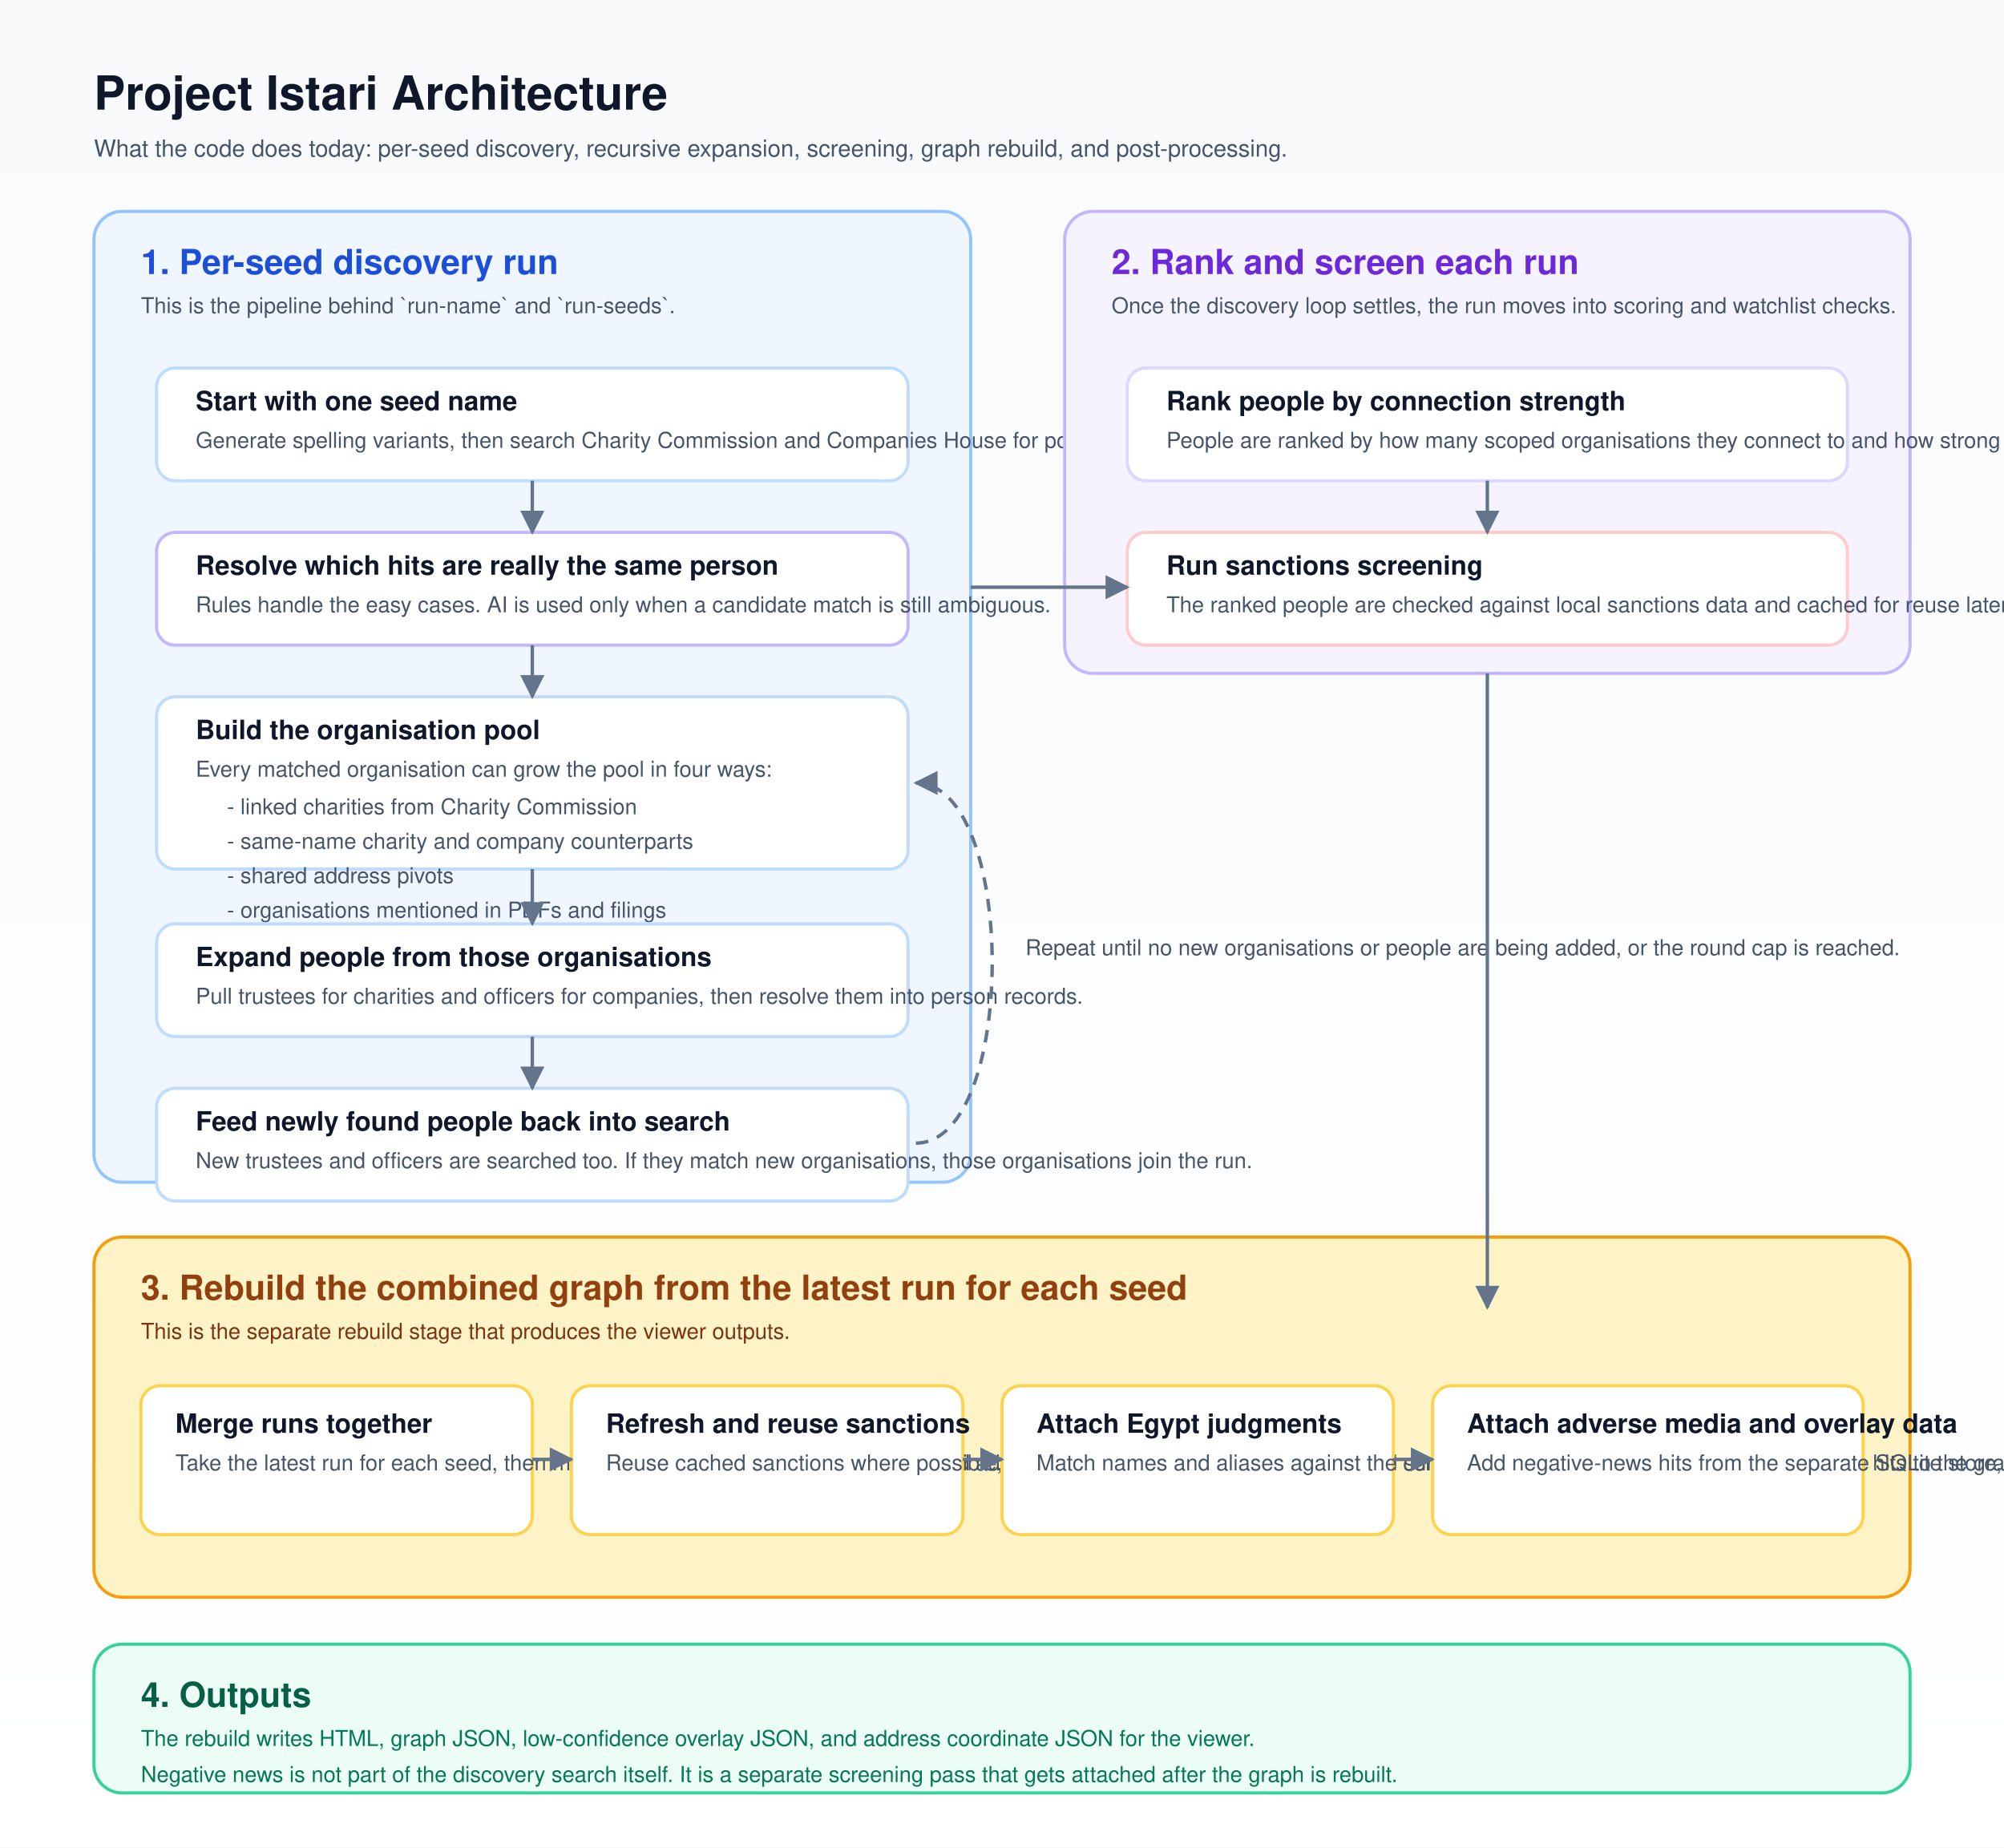
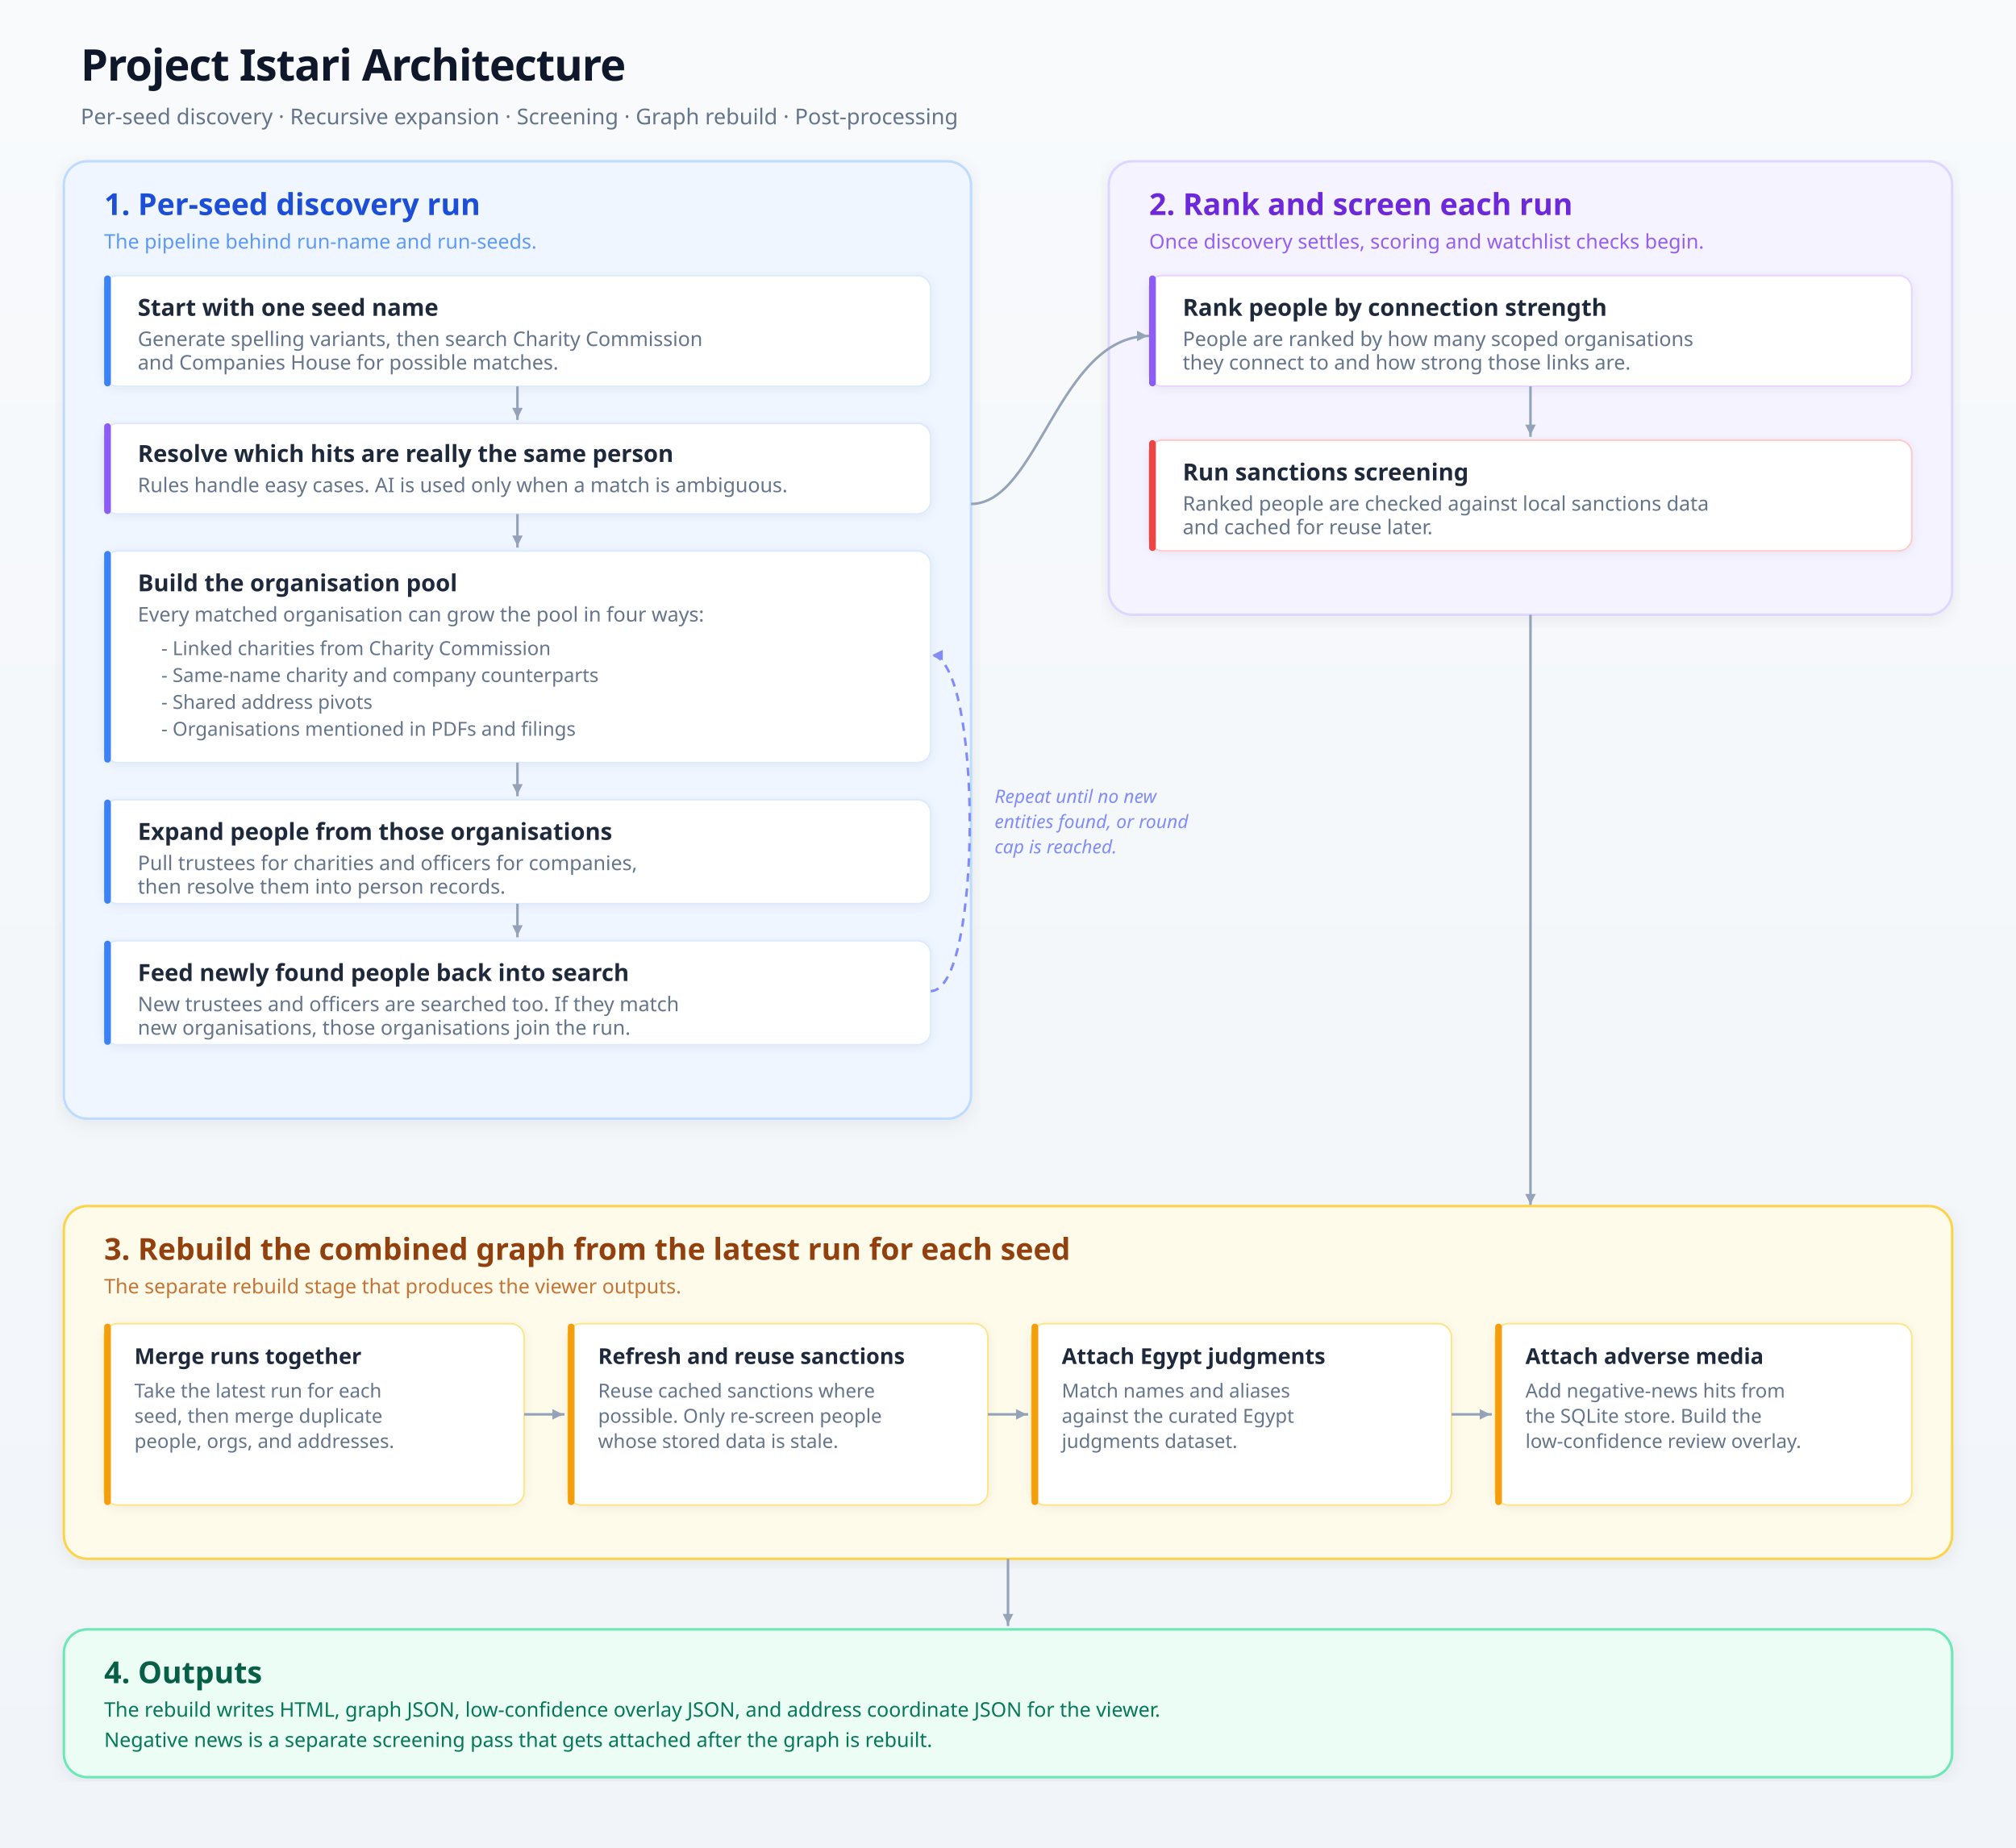
- <svg xmlns="http://www.w3.org/2000/svg" viewBox="0 0 1280 1180" width="1280" height="1180" font-family="-apple-system, BlinkMacSystemFont, Segoe UI, Helvetica, Arial, sans-serif">
+ <svg xmlns="http://www.w3.org/2000/svg" viewBox="0 0 1200 1100" width="1200" height="1100" font-family="'Segoe UI', system-ui, -apple-system, sans-serif">
  <defs>
    <linearGradient id="bg" x1="0" y1="0" x2="0" y2="1">
      <stop offset="0%" stop-color="#F8FAFC" />
-       <stop offset="100%" stop-color="#FFFFFF" />
+       <stop offset="100%" stop-color="#F1F5F9" />
    </linearGradient>
-     <marker id="arrow" viewBox="0 0 10 10" refX="9" refY="5" markerWidth="7" markerHeight="7" orient="auto-start-reverse">
-       <path d="M 0 0 L 10 5 L 0 10 z" fill="#64748B" />
+     <marker id="arr" viewBox="0 0 10 10" refX="8" refY="5" markerWidth="6" markerHeight="6" orient="auto">
+       <path d="M0 1.5 L7 5 L0 8.5z" fill="#94A3B8" />
    </marker>
+     <marker id="arr-loop" viewBox="0 0 10 10" refX="8" refY="5" markerWidth="6" markerHeight="6" orient="auto">
+       <path d="M0 1.5 L7 5 L0 8.5z" fill="#818CF8" />
+     </marker>
+     <filter id="cs" x="-3%" y="-5%" width="106%" height="114%">
+       <feDropShadow dx="0" dy="1" stdDeviation="3" flood-color="#0F172A" flood-opacity="0.06" />
+     </filter>
+     <filter id="ss" x="-1%" y="-1%" width="102%" height="104%">
+       <feDropShadow dx="0" dy="2" stdDeviation="5" flood-color="#0F172A" flood-opacity="0.07" />
+     </filter>
  </defs>
-   <rect width="1280" height="1180" fill="url(#bg)" />
-   <text x="60" y="70" font-size="30" font-weight="700" fill="#0F172A">Project Istari Architecture</text>
-   <text x="60" y="100" font-size="15" fill="#475569">What the code does today: per-seed discovery, recursive expansion, screening, graph rebuild, and post-processing.</text>
-   <rect x="60" y="135" width="560" height="620" rx="18" fill="#EFF6FF" stroke="#93C5FD" stroke-width="2" />
-   <text x="90" y="175" font-size="22" font-weight="700" fill="#1D4ED8">1. Per-seed discovery run</text>
-   <text x="90" y="200" font-size="14" fill="#475569">This is the pipeline behind `run-name` and `run-seeds`.</text>
-   <rect x="100" y="235" width="480" height="72" rx="12" fill="#FFFFFF" stroke="#BFDBFE" stroke-width="2" />
-   <text x="125" y="262" font-size="17" font-weight="700" fill="#0F172A">Start with one seed name</text>
-   <text x="125" y="286" font-size="14" fill="#475569">Generate spelling variants, then search Charity Commission and Companies House for possible matches.</text>
-   <rect x="100" y="340" width="480" height="72" rx="12" fill="#FFFFFF" stroke="#C4B5FD" stroke-width="2" />
-   <text x="125" y="367" font-size="17" font-weight="700" fill="#0F172A">Resolve which hits are really the same person</text>
-   <text x="125" y="391" font-size="14" fill="#475569">Rules handle the easy cases. AI is used only when a candidate match is still ambiguous.</text>
-   <rect x="100" y="445" width="480" height="110" rx="12" fill="#FFFFFF" stroke="#BFDBFE" stroke-width="2" />
-   <text x="125" y="472" font-size="17" font-weight="700" fill="#0F172A">Build the organisation pool</text>
-   <text x="125" y="496" font-size="14" fill="#475569">Every matched organisation can grow the pool in four ways:</text>
-   <text x="145" y="520" font-size="14" fill="#475569">- linked charities from Charity Commission</text>
-   <text x="145" y="542" font-size="14" fill="#475569">- same-name charity and company counterparts</text>
-   <text x="145" y="564" font-size="14" fill="#475569">- shared address pivots</text>
-   <text x="145" y="586" font-size="14" fill="#475569">- organisations mentioned in PDFs and filings</text>
-   <rect x="100" y="590" width="480" height="72" rx="12" fill="#FFFFFF" stroke="#BFDBFE" stroke-width="2" />
-   <text x="125" y="617" font-size="17" font-weight="700" fill="#0F172A">Expand people from those organisations</text>
-   <text x="125" y="641" font-size="14" fill="#475569">Pull trustees for charities and officers for companies, then resolve them into person records.</text>
-   <rect x="100" y="695" width="480" height="72" rx="12" fill="#FFFFFF" stroke="#BFDBFE" stroke-width="2" />
-   <text x="125" y="722" font-size="17" font-weight="700" fill="#0F172A">Feed newly found people back into search</text>
-   <text x="125" y="746" font-size="14" fill="#475569">New trustees and officers are searched too. If they match new organisations, those organisations join the run.</text>
-   <line x1="340" y1="307" x2="340" y2="340" stroke="#64748B" stroke-width="2.2" marker-end="url(#arrow)" />
-   <line x1="340" y1="412" x2="340" y2="445" stroke="#64748B" stroke-width="2.2" marker-end="url(#arrow)" />
-   <line x1="340" y1="555" x2="340" y2="590" stroke="#64748B" stroke-width="2.2" marker-end="url(#arrow)" />
-   <line x1="340" y1="662" x2="340" y2="695" stroke="#64748B" stroke-width="2.2" marker-end="url(#arrow)" />
-   <path d="M 585 730 C 650 730, 650 500, 585 500" fill="none" stroke="#64748B" stroke-width="2.2" stroke-dasharray="8 6" marker-end="url(#arrow)" />
-   <text x="655" y="610" font-size="14" fill="#475569">Repeat until no new organisations or people are being added, or the round cap is reached.</text>
-   <rect x="680" y="135" width="540" height="295" rx="18" fill="#F5F3FF" stroke="#C4B5FD" stroke-width="2" />
-   <text x="710" y="175" font-size="22" font-weight="700" fill="#6D28D9">2. Rank and screen each run</text>
-   <text x="710" y="200" font-size="14" fill="#475569">Once the discovery loop settles, the run moves into scoring and watchlist checks.</text>
-   <rect x="720" y="235" width="460" height="72" rx="12" fill="#FFFFFF" stroke="#DDD6FE" stroke-width="2" />
-   <text x="745" y="262" font-size="17" font-weight="700" fill="#0F172A">Rank people by connection strength</text>
-   <text x="745" y="286" font-size="14" fill="#475569">People are ranked by how many scoped organisations they connect to and how strong those links are.</text>
-   <rect x="720" y="340" width="460" height="72" rx="12" fill="#FFFFFF" stroke="#FECACA" stroke-width="2" />
-   <text x="745" y="367" font-size="17" font-weight="700" fill="#0F172A">Run sanctions screening</text>
-   <text x="745" y="391" font-size="14" fill="#475569">The ranked people are checked against local sanctions data and cached for reuse later.</text>
-   <line x1="950" y1="307" x2="950" y2="340" stroke="#64748B" stroke-width="2.2" marker-end="url(#arrow)" />
-   <rect x="60" y="790" width="1160" height="230" rx="18" fill="#FEF3C7" stroke="#F59E0B" stroke-width="2" />
-   <text x="90" y="830" font-size="22" font-weight="700" fill="#92400E">3. Rebuild the combined graph from the latest run for each seed</text>
-   <text x="90" y="855" font-size="14" fill="#78350F">This is the separate rebuild stage that produces the viewer outputs.</text>
-   <rect x="90" y="885" width="250" height="95" rx="12" fill="#FFFFFF" stroke="#FCD34D" stroke-width="2" />
-   <text x="112" y="915" font-size="17" font-weight="700" fill="#0F172A">Merge runs together</text>
-   <text x="112" y="939" font-size="14" fill="#475569">Take the latest run for each seed, then merge duplicate people, organisations, and addresses into one graph.</text>
-   <rect x="365" y="885" width="250" height="95" rx="12" fill="#FFFFFF" stroke="#FCD34D" stroke-width="2" />
-   <text x="387" y="915" font-size="17" font-weight="700" fill="#0F172A">Refresh and reuse sanctions</text>
-   <text x="387" y="939" font-size="14" fill="#475569">Reuse cached sanctions where possible, and only re-screen people whose stored screening is stale.</text>
-   <rect x="640" y="885" width="250" height="95" rx="12" fill="#FFFFFF" stroke="#FCD34D" stroke-width="2" />
-   <text x="662" y="915" font-size="17" font-weight="700" fill="#0F172A">Attach Egypt judgments</text>
-   <text x="662" y="939" font-size="14" fill="#475569">Match names and aliases against the curated Egypt judgments dataset and add those hits to the graph.</text>
-   <rect x="915" y="885" width="275" height="95" rx="12" fill="#FFFFFF" stroke="#FCD34D" stroke-width="2" />
-   <text x="937" y="915" font-size="17" font-weight="700" fill="#0F172A">Attach adverse media and overlay data</text>
-   <text x="937" y="939" font-size="14" fill="#475569">Add negative-news hits from the separate SQLite store, then build the optional low-confidence review overlay.</text>
-   <line x1="340" y1="932" x2="365" y2="932" stroke="#64748B" stroke-width="2.2" marker-end="url(#arrow)" />
-   <line x1="615" y1="932" x2="640" y2="932" stroke="#64748B" stroke-width="2.2" marker-end="url(#arrow)" />
-   <line x1="890" y1="932" x2="915" y2="932" stroke="#64748B" stroke-width="2.2" marker-end="url(#arrow)" />
-   <rect x="60" y="1050" width="1160" height="95" rx="18" fill="#ECFDF5" stroke="#34D399" stroke-width="2" />
-   <text x="90" y="1090" font-size="22" font-weight="700" fill="#065F46">4. Outputs</text>
-   <text x="90" y="1115" font-size="14" fill="#047857">The rebuild writes HTML, graph JSON, low-confidence overlay JSON, and address coordinate JSON for the viewer.</text>
-   <text x="90" y="1138" font-size="14" fill="#047857">Negative news is not part of the discovery search itself. It is a separate screening pass that gets attached after the graph is rebuilt.</text>
-   <line x1="620" y1="375" x2="720" y2="375" stroke="#64748B" stroke-width="2.2" marker-end="url(#arrow)" />
-   <path d="M 950 430 L 950 835" fill="none" stroke="#64748B" stroke-width="2.2" marker-end="url(#arrow)" />
+   <rect width="1200" height="1100" fill="url(#bg)" />
+   <text x="48" y="48" font-size="26" font-weight="700" fill="#0F172A" letter-spacing="-0.5">Project Istari Architecture</text>
+   <text x="48" y="74" font-size="13" fill="#64748B">Per-seed discovery · Recursive expansion · Screening · Graph rebuild · Post-processing</text>
+   <rect x="38" y="96" width="540" height="570" rx="14" fill="#EFF6FF" stroke="#BFDBFE" stroke-width="1.5" filter="url(#ss)" />
+   <text x="62" y="128" font-size="18" font-weight="700" fill="#1D4ED8">1. Per-seed discovery run</text>
+   <text x="62" y="148" font-size="12" fill="#3B82F6" opacity="0.8">The pipeline behind run-name and run-seeds.</text>
+   <rect x="62" y="164" width="492" height="66" rx="8" fill="#FFF" stroke="#DBEAFE" stroke-width="1" filter="url(#cs)" />
+   <rect x="62" y="164" width="4" height="66" rx="2" fill="#3B82F6" />
+   <text x="82" y="188" font-size="14" font-weight="600" fill="#1E293B">Start with one seed name</text>
+   <text x="82" y="206" font-size="12" fill="#64748B">Generate spelling variants, then search Charity Commission</text>
+   <text x="82" y="220" font-size="12" fill="#64748B">and Companies House for possible matches.</text>
+   <line x1="308" y1="230" x2="308" y2="250" stroke="#94A3B8" stroke-width="1.5" marker-end="url(#arr)" />
+   <rect x="62" y="252" width="492" height="54" rx="8" fill="#FFF" stroke="#E0E7FF" stroke-width="1" filter="url(#cs)" />
+   <rect x="62" y="252" width="4" height="54" rx="2" fill="#8B5CF6" />
+   <text x="82" y="275" font-size="14" font-weight="600" fill="#1E293B">Resolve which hits are really the same person</text>
+   <text x="82" y="293" font-size="12" fill="#64748B">Rules handle easy cases. AI is used only when a match is ambiguous.</text>
+   <line x1="308" y1="306" x2="308" y2="326" stroke="#94A3B8" stroke-width="1.5" marker-end="url(#arr)" />
+   <rect x="62" y="328" width="492" height="126" rx="8" fill="#FFF" stroke="#DBEAFE" stroke-width="1" filter="url(#cs)" />
+   <rect x="62" y="328" width="4" height="126" rx="2" fill="#3B82F6" />
+   <text x="82" y="352" font-size="14" font-weight="600" fill="#1E293B">Build the organisation pool</text>
+   <text x="82" y="370" font-size="12" fill="#64748B">Every matched organisation can grow the pool in four ways:</text>
+   <text x="96" y="390" font-size="11.5" fill="#64748B">-  Linked charities from Charity Commission</text>
+   <text x="96" y="406" font-size="11.5" fill="#64748B">-  Same-name charity and company counterparts</text>
+   <text x="96" y="422" font-size="11.5" fill="#64748B">-  Shared address pivots</text>
+   <text x="96" y="438" font-size="11.5" fill="#64748B">-  Organisations mentioned in PDFs and filings</text>
+   <line x1="308" y1="454" x2="308" y2="474" stroke="#94A3B8" stroke-width="1.5" marker-end="url(#arr)" />
+   <rect x="62" y="476" width="492" height="62" rx="8" fill="#FFF" stroke="#DBEAFE" stroke-width="1" filter="url(#cs)" />
+   <rect x="62" y="476" width="4" height="62" rx="2" fill="#3B82F6" />
+   <text x="82" y="500" font-size="14" font-weight="600" fill="#1E293B">Expand people from those organisations</text>
+   <text x="82" y="518" font-size="12" fill="#64748B">Pull trustees for charities and officers for companies,</text>
+   <text x="82" y="532" font-size="12" fill="#64748B">then resolve them into person records.</text>
+   <line x1="308" y1="538" x2="308" y2="558" stroke="#94A3B8" stroke-width="1.5" marker-end="url(#arr)" />
+   <rect x="62" y="560" width="492" height="62" rx="8" fill="#FFF" stroke="#DBEAFE" stroke-width="1" filter="url(#cs)" />
+   <rect x="62" y="560" width="4" height="62" rx="2" fill="#3B82F6" />
+   <text x="82" y="584" font-size="14" font-weight="600" fill="#1E293B">Feed newly found people back into search</text>
+   <text x="82" y="602" font-size="12" fill="#64748B">New trustees and officers are searched too. If they match</text>
+   <text x="82" y="616" font-size="12" fill="#64748B">new organisations, those organisations join the run.</text>
+   <path d="M 554 590 C 585 590, 585 390, 554 390" fill="none" stroke="#818CF8" stroke-width="1.5" stroke-dasharray="5 4" marker-end="url(#arr-loop)" />
+   <text x="592" y="478" font-size="11" fill="#818CF8" font-style="italic">Repeat until no new</text>
+   <text x="592" y="493" font-size="11" fill="#818CF8" font-style="italic">entities found, or round</text>
+   <text x="592" y="508" font-size="11" fill="#818CF8" font-style="italic">cap is reached.</text>
+   <rect x="660" y="96" width="502" height="270" rx="14" fill="#F5F3FF" stroke="#DDD6FE" stroke-width="1.5" filter="url(#ss)" />
+   <text x="684" y="128" font-size="18" font-weight="700" fill="#6D28D9">2. Rank and screen each run</text>
+   <text x="684" y="148" font-size="12" fill="#7C3AED" opacity="0.8">Once discovery settles, scoring and watchlist checks begin.</text>
+   <rect x="684" y="164" width="454" height="66" rx="8" fill="#FFF" stroke="#E9D5FF" stroke-width="1" filter="url(#cs)" />
+   <rect x="684" y="164" width="4" height="66" rx="2" fill="#8B5CF6" />
+   <text x="704" y="188" font-size="14" font-weight="600" fill="#1E293B">Rank people by connection strength</text>
+   <text x="704" y="206" font-size="12" fill="#64748B">People are ranked by how many scoped organisations</text>
+   <text x="704" y="220" font-size="12" fill="#64748B">they connect to and how strong those links are.</text>
+   <line x1="911" y1="230" x2="911" y2="260" stroke="#94A3B8" stroke-width="1.5" marker-end="url(#arr)" />
+   <rect x="684" y="262" width="454" height="66" rx="8" fill="#FFF" stroke="#FECACA" stroke-width="1" filter="url(#cs)" />
+   <rect x="684" y="262" width="4" height="66" rx="2" fill="#EF4444" />
+   <text x="704" y="286" font-size="14" font-weight="600" fill="#1E293B">Run sanctions screening</text>
+   <text x="704" y="304" font-size="12" fill="#64748B">Ranked people are checked against local sanctions data</text>
+   <text x="704" y="318" font-size="12" fill="#64748B">and cached for reuse later.</text>
+   <path d="M 578,300 C 618,300 630,200 684,200" fill="none" stroke="#94A3B8" stroke-width="1.5" marker-end="url(#arr)" />
+   <line x1="911" y1="366" x2="911" y2="718" stroke="#94A3B8" stroke-width="1.5" marker-end="url(#arr)" />
+   <rect x="38" y="718" width="1124" height="210" rx="14" fill="#FFFBEB" stroke="#FCD34D" stroke-width="1.5" filter="url(#ss)" />
+   <text x="62" y="750" font-size="18" font-weight="700" fill="#92400E">3. Rebuild the combined graph from the latest run for each seed</text>
+   <text x="62" y="770" font-size="12" fill="#B45309" opacity="0.8">The separate rebuild stage that produces the viewer outputs.</text>
+   <rect x="62" y="788" width="250" height="108" rx="8" fill="#FFF" stroke="#FDE68A" stroke-width="1" filter="url(#cs)" />
+   <rect x="62" y="788" width="4" height="108" rx="2" fill="#F59E0B" />
+   <text x="80" y="812" font-size="13" font-weight="600" fill="#1E293B">Merge runs together</text>
+   <text x="80" y="832" font-size="11.5" fill="#64748B">Take the latest run for each</text>
+   <text x="80" y="847" font-size="11.5" fill="#64748B">seed, then merge duplicate</text>
+   <text x="80" y="862" font-size="11.5" fill="#64748B">people, orgs, and addresses.</text>
+   <line x1="312" y1="842" x2="336" y2="842" stroke="#94A3B8" stroke-width="1.5" marker-end="url(#arr)" />
+   <rect x="338" y="788" width="250" height="108" rx="8" fill="#FFF" stroke="#FDE68A" stroke-width="1" filter="url(#cs)" />
+   <rect x="338" y="788" width="4" height="108" rx="2" fill="#F59E0B" />
+   <text x="356" y="812" font-size="13" font-weight="600" fill="#1E293B">Refresh and reuse sanctions</text>
+   <text x="356" y="832" font-size="11.5" fill="#64748B">Reuse cached sanctions where</text>
+   <text x="356" y="847" font-size="11.5" fill="#64748B">possible. Only re-screen people</text>
+   <text x="356" y="862" font-size="11.5" fill="#64748B">whose stored data is stale.</text>
+   <line x1="588" y1="842" x2="612" y2="842" stroke="#94A3B8" stroke-width="1.5" marker-end="url(#arr)" />
+   <rect x="614" y="788" width="250" height="108" rx="8" fill="#FFF" stroke="#FDE68A" stroke-width="1" filter="url(#cs)" />
+   <rect x="614" y="788" width="4" height="108" rx="2" fill="#F59E0B" />
+   <text x="632" y="812" font-size="13" font-weight="600" fill="#1E293B">Attach Egypt judgments</text>
+   <text x="632" y="832" font-size="11.5" fill="#64748B">Match names and aliases</text>
+   <text x="632" y="847" font-size="11.5" fill="#64748B">against the curated Egypt</text>
+   <text x="632" y="862" font-size="11.5" fill="#64748B">judgments dataset.</text>
+   <line x1="864" y1="842" x2="888" y2="842" stroke="#94A3B8" stroke-width="1.5" marker-end="url(#arr)" />
+   <rect x="890" y="788" width="248" height="108" rx="8" fill="#FFF" stroke="#FDE68A" stroke-width="1" filter="url(#cs)" />
+   <rect x="890" y="788" width="4" height="108" rx="2" fill="#F59E0B" />
+   <text x="908" y="812" font-size="13" font-weight="600" fill="#1E293B">Attach adverse media</text>
+   <text x="908" y="832" font-size="11.5" fill="#64748B">Add negative-news hits from</text>
+   <text x="908" y="847" font-size="11.5" fill="#64748B">the SQLite store. Build the</text>
+   <text x="908" y="862" font-size="11.5" fill="#64748B">low-confidence review overlay.</text>
+   <line x1="600" y1="928" x2="600" y2="968" stroke="#94A3B8" stroke-width="1.5" marker-end="url(#arr)" />
+   <rect x="38" y="970" width="1124" height="88" rx="14" fill="#ECFDF5" stroke="#6EE7B7" stroke-width="1.5" filter="url(#ss)" />
+   <text x="62" y="1002" font-size="18" font-weight="700" fill="#065F46">4. Outputs</text>
+   <text x="62" y="1022" font-size="12" fill="#047857">The rebuild writes HTML, graph JSON, low-confidence overlay JSON, and address coordinate JSON for the viewer.</text>
+   <text x="62" y="1040" font-size="12" fill="#047857">Negative news is a separate screening pass that gets attached after the graph is rebuilt.</text>
</svg>
